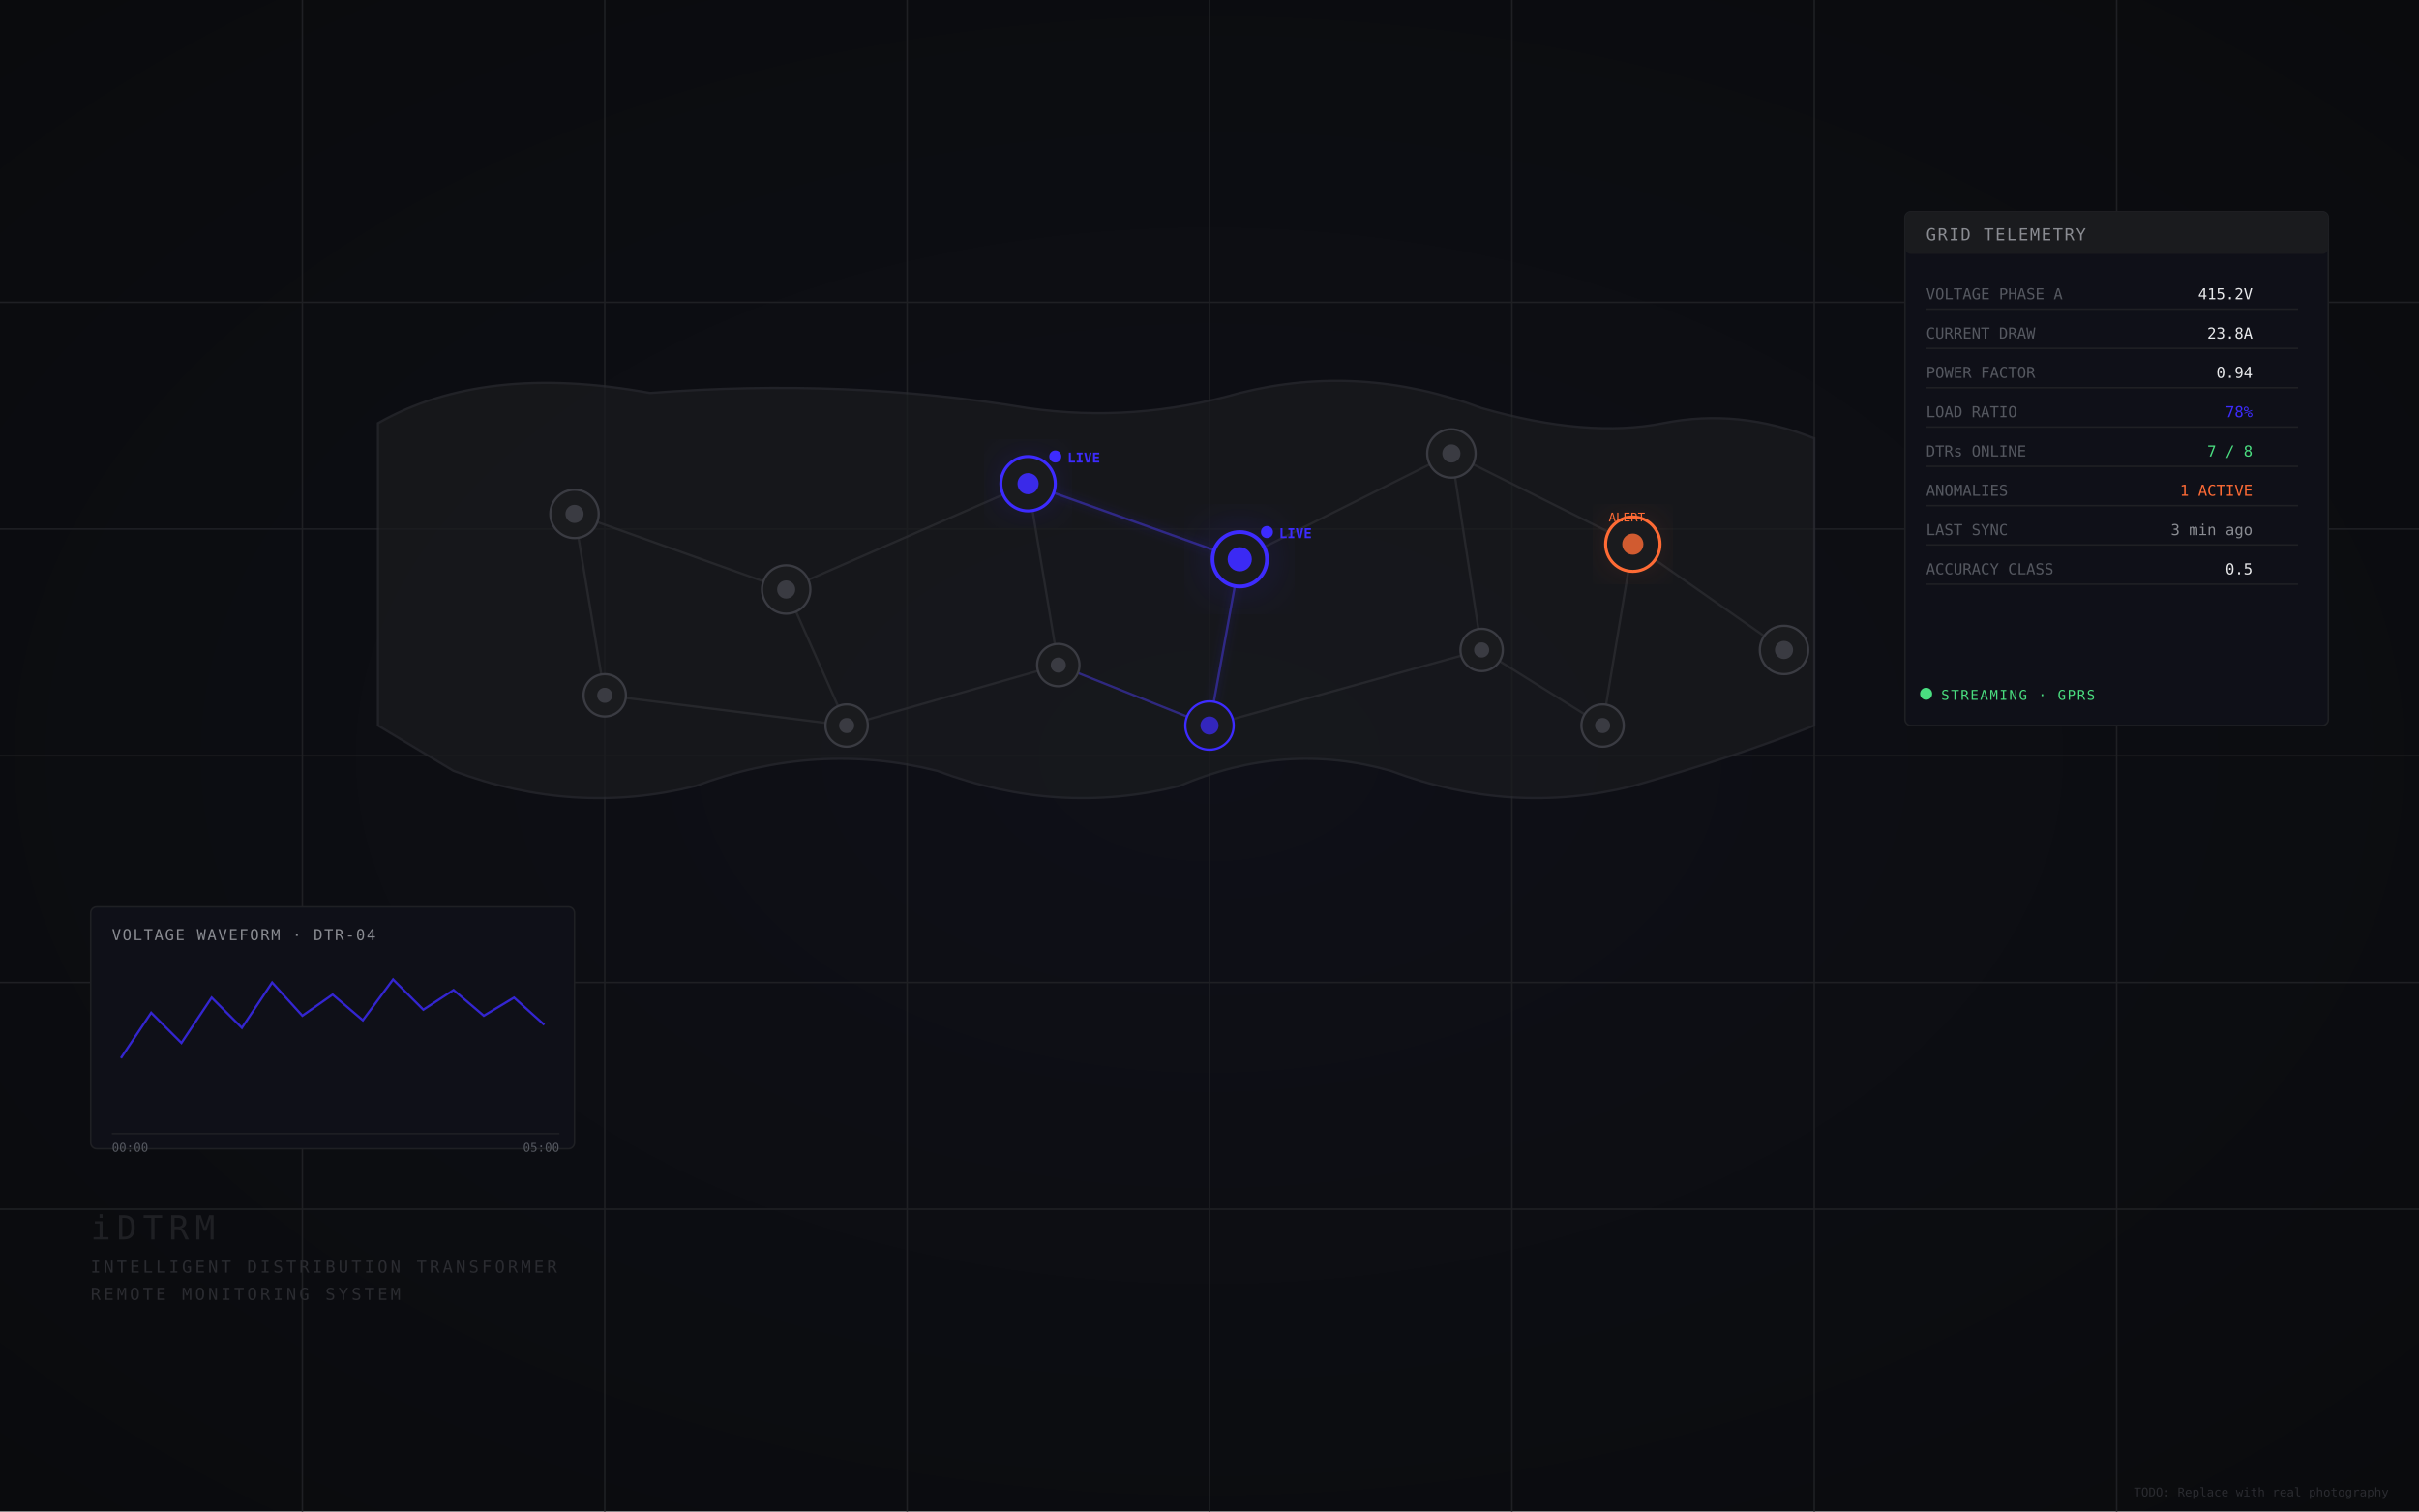
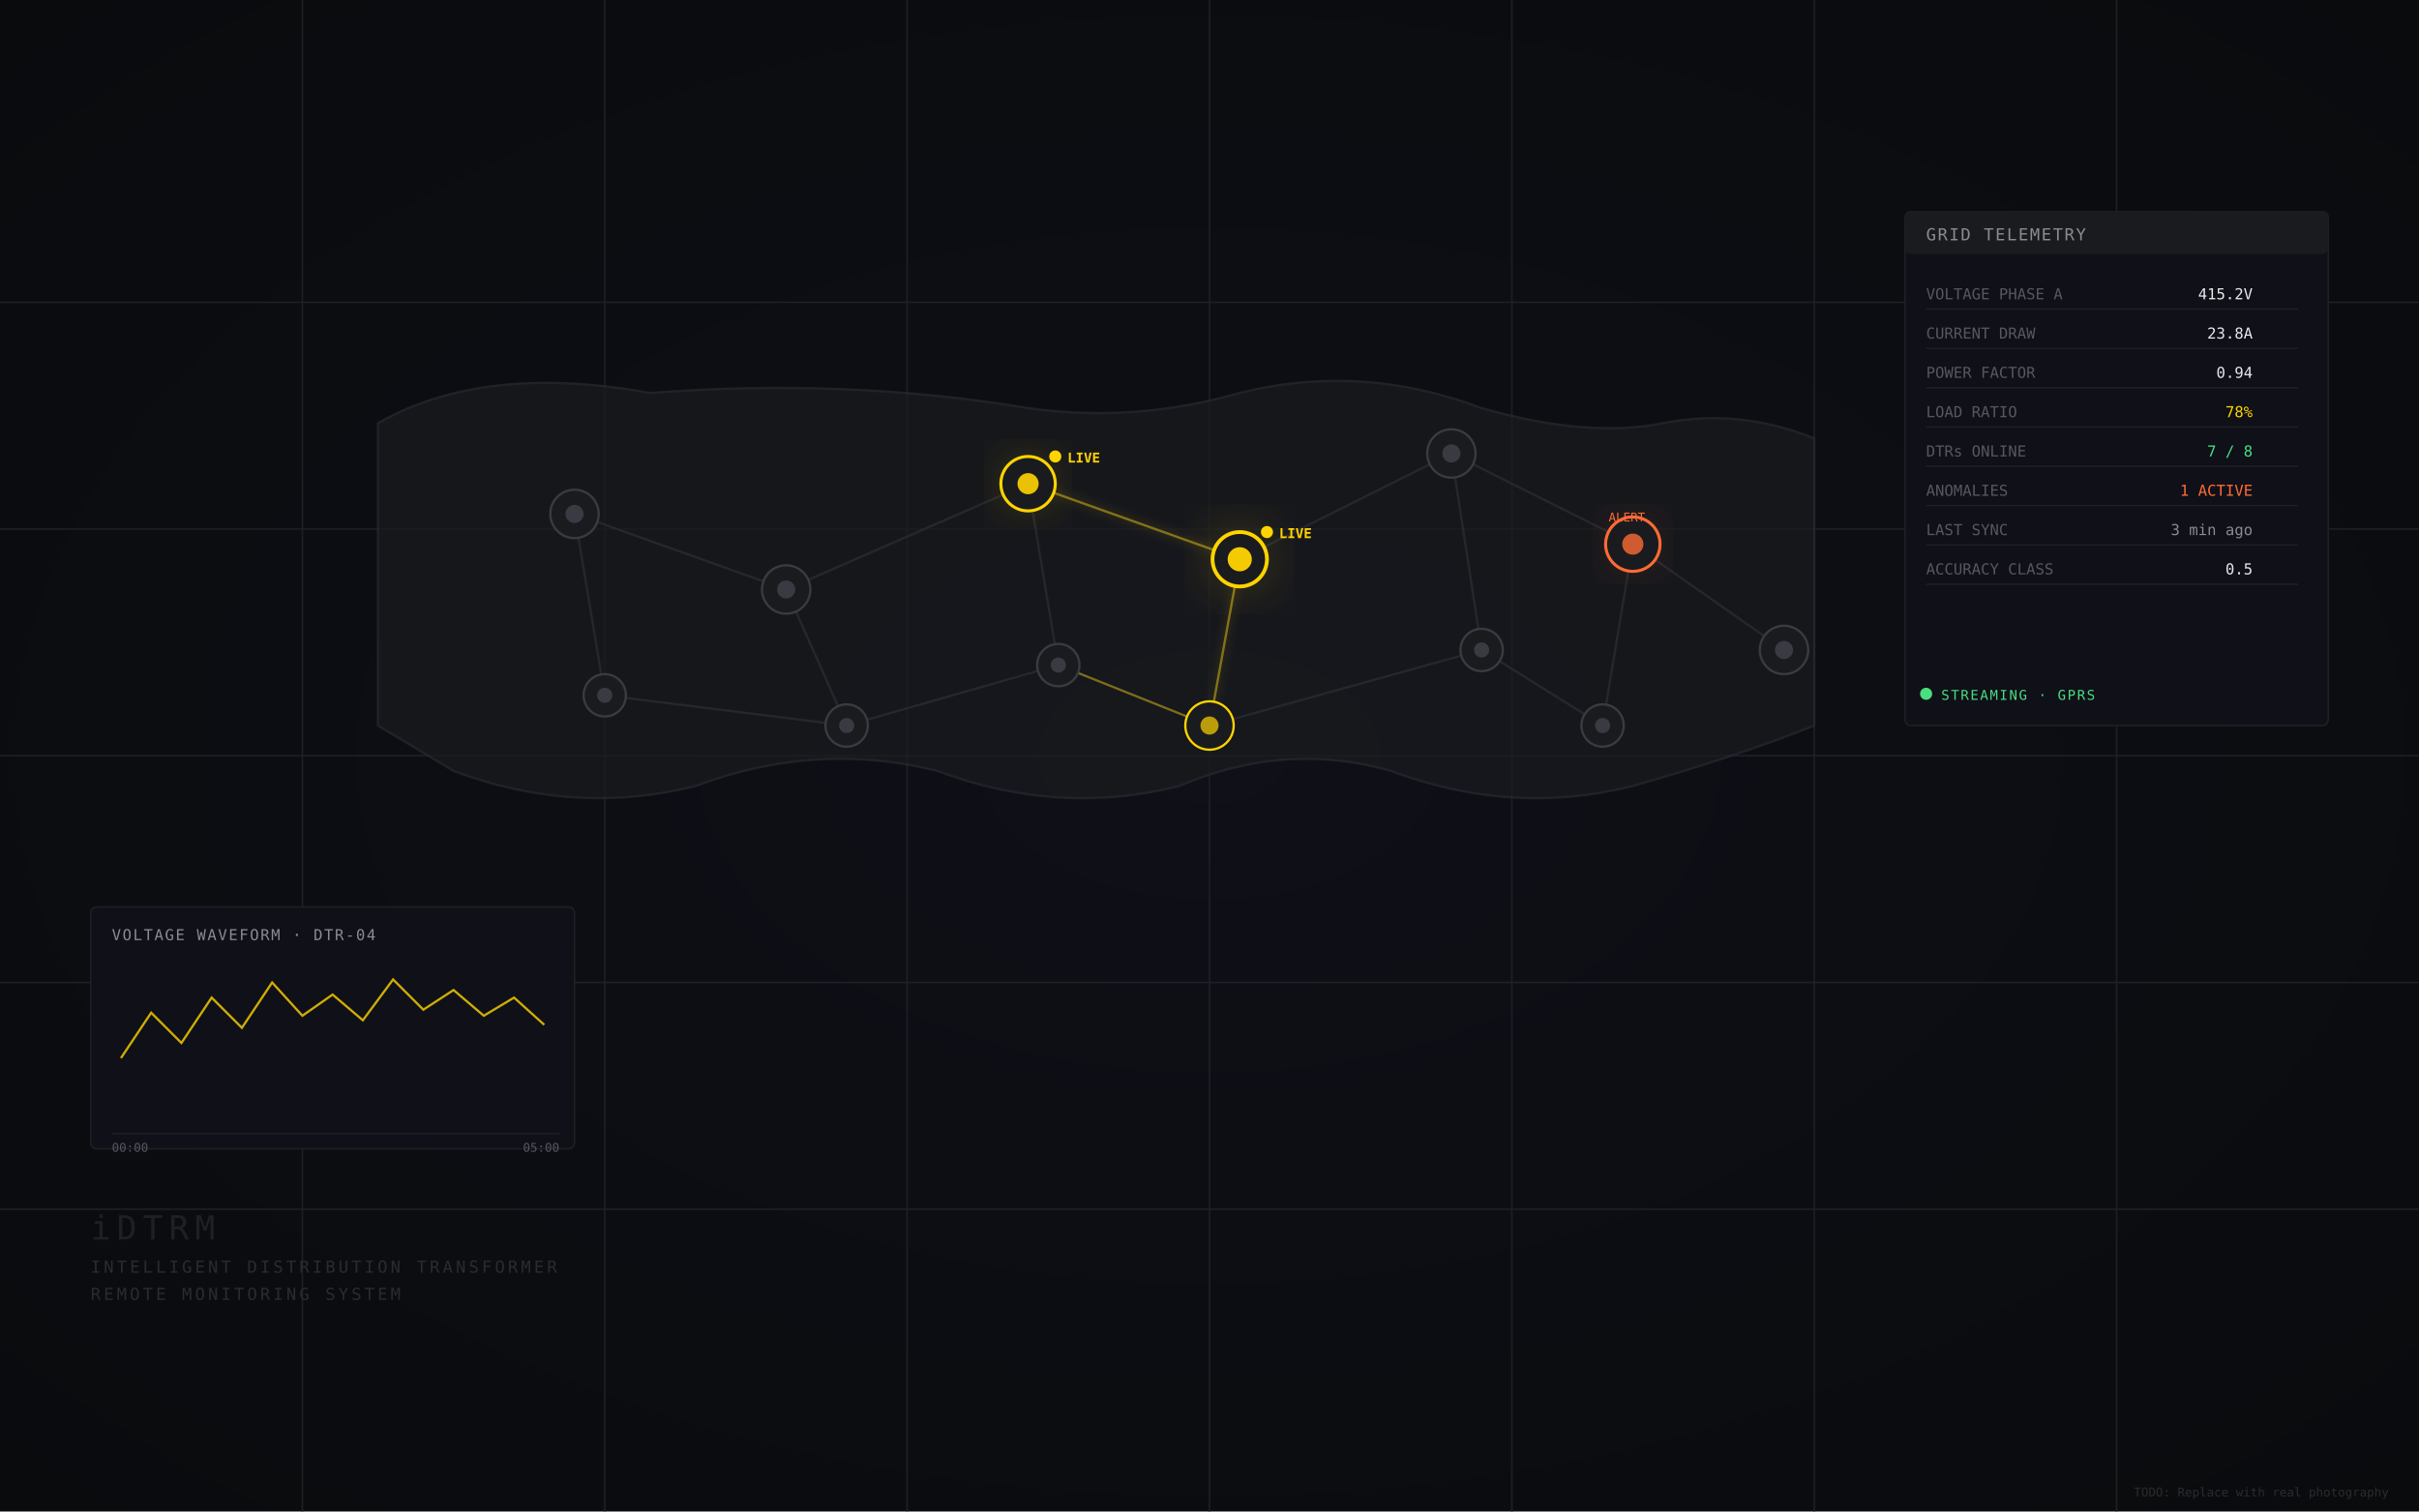
<svg xmlns="http://www.w3.org/2000/svg" viewBox="0 0 1600 1000" width="1600" height="1000">
  <defs>
    <radialGradient id="bg-glow" cx="50%" cy="50%" r="70%">
      <stop offset="0%" stop-color="#0F1018" />
      <stop offset="100%" stop-color="#0A0B0D" />
    </radialGradient>
    <radialGradient id="node-glow-a" cx="50%" cy="50%" r="50%">
-       <stop offset="0%" stop-color="#3D2BFF" stop-opacity="0.6" />
-       <stop offset="100%" stop-color="#3D2BFF" stop-opacity="0" />
+       <stop offset="0%" stop-color="#FFD400" stop-opacity="0.6" />
+       <stop offset="100%" stop-color="#FFD400" stop-opacity="0" />
    </radialGradient>
    <radialGradient id="node-glow-b" cx="50%" cy="50%" r="50%">
-       <stop offset="0%" stop-color="#3D2BFF" stop-opacity="0.3" />
-       <stop offset="100%" stop-color="#3D2BFF" stop-opacity="0" />
+       <stop offset="0%" stop-color="#FFD400" stop-opacity="0.3" />
+       <stop offset="100%" stop-color="#FFD400" stop-opacity="0" />
    </radialGradient>
    <filter id="blur-sm">
      <feGaussianBlur stdDeviation="3" />
    </filter>
    <filter id="blur-lg">
      <feGaussianBlur stdDeviation="12" />
    </filter>
  </defs>
  <rect width="1600" height="1000" fill="url(#bg-glow)" />
  <g stroke="#1F2024" stroke-width="1" fill="none">
    <line x1="0" y1="200" x2="1600" y2="200" />
    <line x1="0" y1="350" x2="1600" y2="350" />
    <line x1="0" y1="500" x2="1600" y2="500" />
    <line x1="0" y1="650" x2="1600" y2="650" />
    <line x1="0" y1="800" x2="1600" y2="800" />
    <line x1="200" y1="0" x2="200" y2="1000" />
    <line x1="400" y1="0" x2="400" y2="1000" />
    <line x1="600" y1="0" x2="600" y2="1000" />
    <line x1="800" y1="0" x2="800" y2="1000" />
    <line x1="1000" y1="0" x2="1000" y2="1000" />
    <line x1="1200" y1="0" x2="1200" y2="1000" />
    <line x1="1400" y1="0" x2="1400" y2="1000" />
  </g>
  <path d="M 250 280 Q 320 240 430 260 Q 560 250 680 270 Q 750 280 820 260 Q 900 240 980 270 Q 1050 290 1100 280 Q 1150 270 1200 290 L 1200 480 Q 1150 500 1080 520 Q 1000 540 920 510 Q 850 490 780 520 Q 700 540 620 510 Q 540 490 460 520 Q 380 540 300 510 L 250 480 Z" fill="#1A1B1E" stroke="#2A2B30" stroke-width="1.5" opacity="0.7" />
  <g stroke="#2A2B30" stroke-width="1.5" fill="none" opacity="0.8">
    <line x1="380" y1="340" x2="520" y2="390" />
    <line x1="520" y1="390" x2="680" y2="320" />
    <line x1="680" y1="320" x2="820" y2="370" />
    <line x1="820" y1="370" x2="960" y2="300" />
    <line x1="960" y1="300" x2="1080" y2="360" />
    <line x1="1080" y1="360" x2="1180" y2="430" />
    <line x1="520" y1="390" x2="560" y2="480" />
    <line x1="680" y1="320" x2="700" y2="440" />
    <line x1="820" y1="370" x2="800" y2="480" />
    <line x1="960" y1="300" x2="980" y2="430" />
    <line x1="1080" y1="360" x2="1060" y2="480" />
    <line x1="380" y1="340" x2="400" y2="460" />
    <line x1="560" y1="480" x2="700" y2="440" />
    <line x1="700" y1="440" x2="800" y2="480" />
    <line x1="800" y1="480" x2="980" y2="430" />
    <line x1="980" y1="430" x2="1060" y2="480" />
    <line x1="400" y1="460" x2="560" y2="480" />
  </g>
-   <g stroke="#3D2BFF" stroke-width="1.5" fill="none" opacity="0.4">
+   <g stroke="#FFD400" stroke-width="1.5" fill="none" opacity="0.4">
    <line x1="680" y1="320" x2="820" y2="370" />
    <line x1="820" y1="370" x2="800" y2="480" />
    <line x1="700" y1="440" x2="800" y2="480" />
  </g>
-   <g stroke="#3D2BFF" stroke-width="3" fill="none" opacity="0.15" filter="url(#blur-sm)">
+   <g stroke="#FFD400" stroke-width="3" fill="none" opacity="0.15" filter="url(#blur-sm)">
    <line x1="680" y1="320" x2="820" y2="370" />
    <line x1="820" y1="370" x2="800" y2="480" />
  </g>
  <circle cx="380" cy="340" r="16" fill="#1A1B1E" stroke="#3A3B42" stroke-width="1.5" />
  <circle cx="380" cy="340" r="6" fill="#3A3B42" />
  <circle cx="520" cy="390" r="16" fill="#1A1B1E" stroke="#3A3B42" stroke-width="1.5" />
  <circle cx="520" cy="390" r="6" fill="#3A3B42" />
-   <circle cx="680" cy="320" r="24" fill="#3D2BFF" opacity="0.1" filter="url(#blur-lg)" />
-   <circle cx="680" cy="320" r="18" fill="#1A1B1E" stroke="#3D2BFF" stroke-width="2" />
-   <circle cx="680" cy="320" r="7" fill="#3D2BFF" opacity="0.9" />
-   <circle cx="698" cy="302" r="4" fill="#3D2BFF" />
-   <text x="706" y="306" font-family="monospace" font-size="9" fill="#3D2BFF" font-weight="bold">LIVE</text>
-   <circle cx="820" cy="370" r="30" fill="#3D2BFF" opacity="0.08" filter="url(#blur-lg)" />
-   <circle cx="820" cy="370" r="18" fill="#1A1B1E" stroke="#3D2BFF" stroke-width="2.5" />
-   <circle cx="820" cy="370" r="8" fill="#3D2BFF" opacity="0.95" />
-   <circle cx="838" cy="352" r="4" fill="#3D2BFF" />
-   <text x="846" y="356" font-family="monospace" font-size="9" fill="#3D2BFF" font-weight="bold">LIVE</text>
+   <circle cx="680" cy="320" r="24" fill="#FFD400" opacity="0.1" filter="url(#blur-lg)" />
+   <circle cx="680" cy="320" r="18" fill="#1A1B1E" stroke="#FFD400" stroke-width="2" />
+   <circle cx="680" cy="320" r="7" fill="#FFD400" opacity="0.9" />
+   <circle cx="698" cy="302" r="4" fill="#FFD400" />
+   <text x="706" y="306" font-family="monospace" font-size="9" fill="#FFD400" font-weight="bold">LIVE</text>
+   <circle cx="820" cy="370" r="30" fill="#FFD400" opacity="0.08" filter="url(#blur-lg)" />
+   <circle cx="820" cy="370" r="18" fill="#1A1B1E" stroke="#FFD400" stroke-width="2.5" />
+   <circle cx="820" cy="370" r="8" fill="#FFD400" opacity="0.95" />
+   <circle cx="838" cy="352" r="4" fill="#FFD400" />
+   <text x="846" y="356" font-family="monospace" font-size="9" fill="#FFD400" font-weight="bold">LIVE</text>
  <circle cx="960" cy="300" r="16" fill="#1A1B1E" stroke="#3A3B42" stroke-width="1.5" />
  <circle cx="960" cy="300" r="6" fill="#3A3B42" />
  <circle cx="1080" cy="360" r="22" fill="#FF6B35" opacity="0.1" filter="url(#blur-lg)" />
  <circle cx="1080" cy="360" r="18" fill="#1A1B1E" stroke="#FF6B35" stroke-width="2" />
  <circle cx="1080" cy="360" r="7" fill="#FF6B35" opacity="0.8" />
  <text x="1064" y="345" font-family="monospace" font-size="8" fill="#FF6B35">ALERT</text>
  <circle cx="1180" cy="430" r="16" fill="#1A1B1E" stroke="#3A3B42" stroke-width="1.5" />
  <circle cx="1180" cy="430" r="6" fill="#3A3B42" />
  <circle cx="400" cy="460" r="14" fill="#1A1B1E" stroke="#3A3B42" stroke-width="1.5" />
  <circle cx="400" cy="460" r="5" fill="#3A3B42" />
  <circle cx="560" cy="480" r="14" fill="#1A1B1E" stroke="#3A3B42" stroke-width="1.5" />
  <circle cx="560" cy="480" r="5" fill="#3A3B42" />
  <circle cx="700" cy="440" r="14" fill="#1A1B1E" stroke="#3A3B42" stroke-width="1.5" />
  <circle cx="700" cy="440" r="5" fill="#3A3B42" />
-   <circle cx="800" cy="480" r="16" fill="#1A1B1E" stroke="#3D2BFF" stroke-width="1.5" />
-   <circle cx="800" cy="480" r="6" fill="#3D2BFF" opacity="0.7" />
+   <circle cx="800" cy="480" r="16" fill="#1A1B1E" stroke="#FFD400" stroke-width="1.5" />
+   <circle cx="800" cy="480" r="6" fill="#FFD400" opacity="0.7" />
  <circle cx="980" cy="430" r="14" fill="#1A1B1E" stroke="#3A3B42" stroke-width="1.5" />
  <circle cx="980" cy="430" r="5" fill="#3A3B42" />
  <circle cx="1060" cy="480" r="14" fill="#1A1B1E" stroke="#3A3B42" stroke-width="1.5" />
  <circle cx="1060" cy="480" r="5" fill="#3A3B42" />
  <rect x="1260" y="140" width="280" height="340" rx="4" fill="#0F1018" stroke="#1F2024" stroke-width="1" />
  <rect x="1260" y="140" width="280" height="28" rx="4" fill="#1A1B1E" />
  <text x="1274" y="159" font-family="monospace" font-size="11" fill="#8A8C92" letter-spacing="1">GRID TELEMETRY</text>
  <text x="1274" y="198" font-family="monospace" font-size="10" fill="#555860">VOLTAGE PHASE A</text>
  <text x="1490" y="198" font-family="monospace" font-size="10" fill="#E8E9EB" text-anchor="end">415.2V</text>
  <rect x="1274" y="204" width="246" height="1" fill="#1F2024" />
  <text x="1274" y="224" font-family="monospace" font-size="10" fill="#555860">CURRENT DRAW</text>
  <text x="1490" y="224" font-family="monospace" font-size="10" fill="#E8E9EB" text-anchor="end">23.8A</text>
  <rect x="1274" y="230" width="246" height="1" fill="#1F2024" />
  <text x="1274" y="250" font-family="monospace" font-size="10" fill="#555860">POWER FACTOR</text>
  <text x="1490" y="250" font-family="monospace" font-size="10" fill="#E8E9EB" text-anchor="end">0.94</text>
  <rect x="1274" y="256" width="246" height="1" fill="#1F2024" />
  <text x="1274" y="276" font-family="monospace" font-size="10" fill="#555860">LOAD RATIO</text>
-   <text x="1490" y="276" font-family="monospace" font-size="10" fill="#3D2BFF" text-anchor="end">78%</text>
+   <text x="1490" y="276" font-family="monospace" font-size="10" fill="#FFD400" text-anchor="end">78%</text>
  <rect x="1274" y="282" width="246" height="1" fill="#1F2024" />
  <text x="1274" y="302" font-family="monospace" font-size="10" fill="#555860">DTRs ONLINE</text>
  <text x="1490" y="302" font-family="monospace" font-size="10" fill="#4ADE80" text-anchor="end">7 / 8</text>
  <rect x="1274" y="308" width="246" height="1" fill="#1F2024" />
  <text x="1274" y="328" font-family="monospace" font-size="10" fill="#555860">ANOMALIES</text>
  <text x="1490" y="328" font-family="monospace" font-size="10" fill="#FF6B35" text-anchor="end">1 ACTIVE</text>
  <rect x="1274" y="334" width="246" height="1" fill="#1F2024" />
  <text x="1274" y="354" font-family="monospace" font-size="10" fill="#555860">LAST SYNC</text>
  <text x="1490" y="354" font-family="monospace" font-size="10" fill="#8A8C92" text-anchor="end">3 min ago</text>
  <rect x="1274" y="360" width="246" height="1" fill="#1F2024" />
  <text x="1274" y="380" font-family="monospace" font-size="10" fill="#555860">ACCURACY CLASS</text>
  <text x="1490" y="380" font-family="monospace" font-size="10" fill="#E8E9EB" text-anchor="end">0.5</text>
  <rect x="1274" y="386" width="246" height="1" fill="#1F2024" />
  <circle cx="1274" cy="459" r="4" fill="#4ADE80" />
  <text x="1284" y="463" font-family="monospace" font-size="9" fill="#4ADE80" letter-spacing="1">STREAMING · GPRS</text>
  <rect x="60" y="600" width="320" height="160" rx="4" fill="#0F1018" stroke="#1F2024" stroke-width="1" />
  <text x="74" y="622" font-family="monospace" font-size="10" fill="#8A8C92" letter-spacing="1">VOLTAGE WAVEFORM · DTR-04</text>
-   <polyline points="80,700 100,670 120,690 140,660 160,680 180,650 200,672 220,658 240,675 260,648 280,668 300,655 320,672 340,660 360,678" fill="none" stroke="#3D2BFF" stroke-width="1.5" opacity="0.8" />
+   <polyline points="80,700 100,670 120,690 140,660 160,680 180,650 200,672 220,658 240,675 260,648 280,668 300,655 320,672 340,660 360,678" fill="none" stroke="#FFD400" stroke-width="1.5" opacity="0.8" />
  <line x1="74" y1="750" x2="370" y2="750" stroke="#1F2024" stroke-width="1" />
  <text x="74" y="762" font-family="monospace" font-size="8" fill="#555860">00:00</text>
  <text x="370" y="762" font-family="monospace" font-size="8" fill="#555860" text-anchor="end">05:00</text>
  <text x="60" y="820" font-family="monospace" font-size="22" fill="#1F2024" letter-spacing="4">iDTRM</text>
  <text x="60" y="842" font-family="monospace" font-size="11" fill="#2A2B30" letter-spacing="2">INTELLIGENT DISTRIBUTION TRANSFORMER</text>
  <text x="60" y="860" font-family="monospace" font-size="11" fill="#2A2B30" letter-spacing="2">REMOTE MONITORING SYSTEM</text>
  <text x="1580" y="990" font-family="monospace" font-size="8" fill="#2A2B30" text-anchor="end">TODO: Replace with real photography</text>
</svg>
